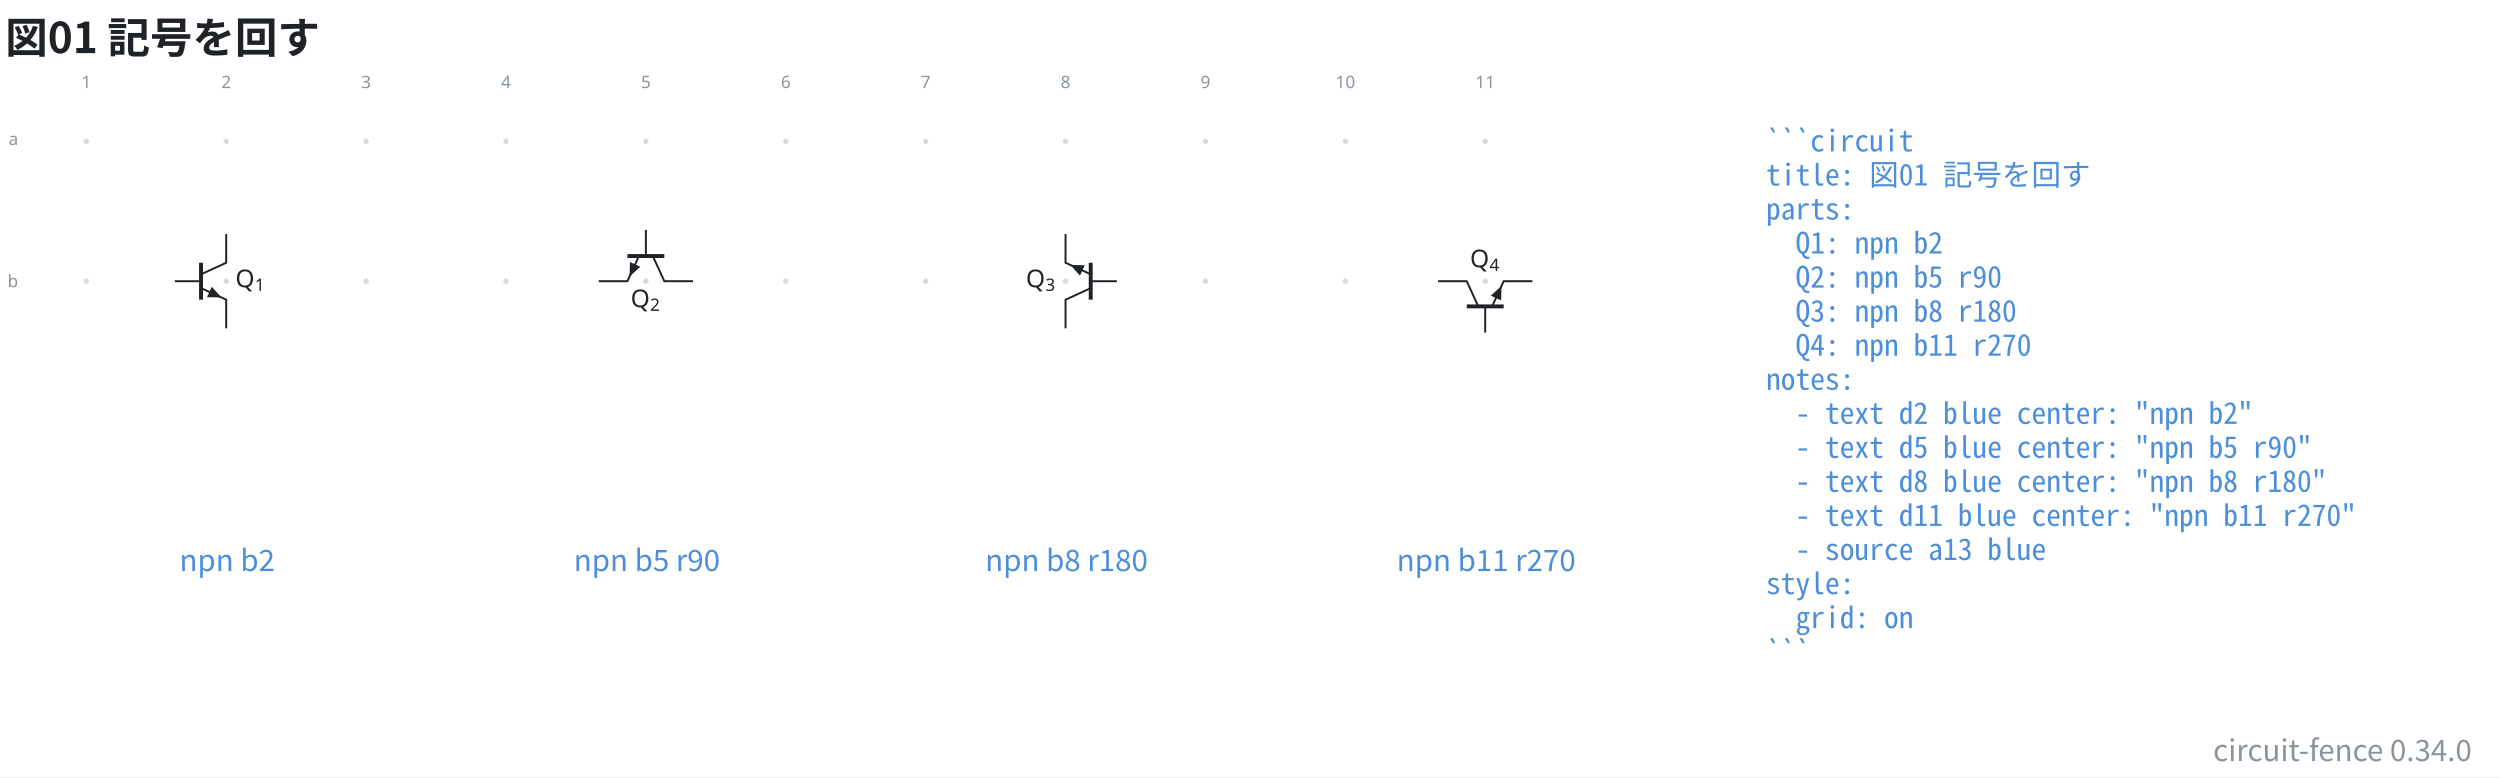
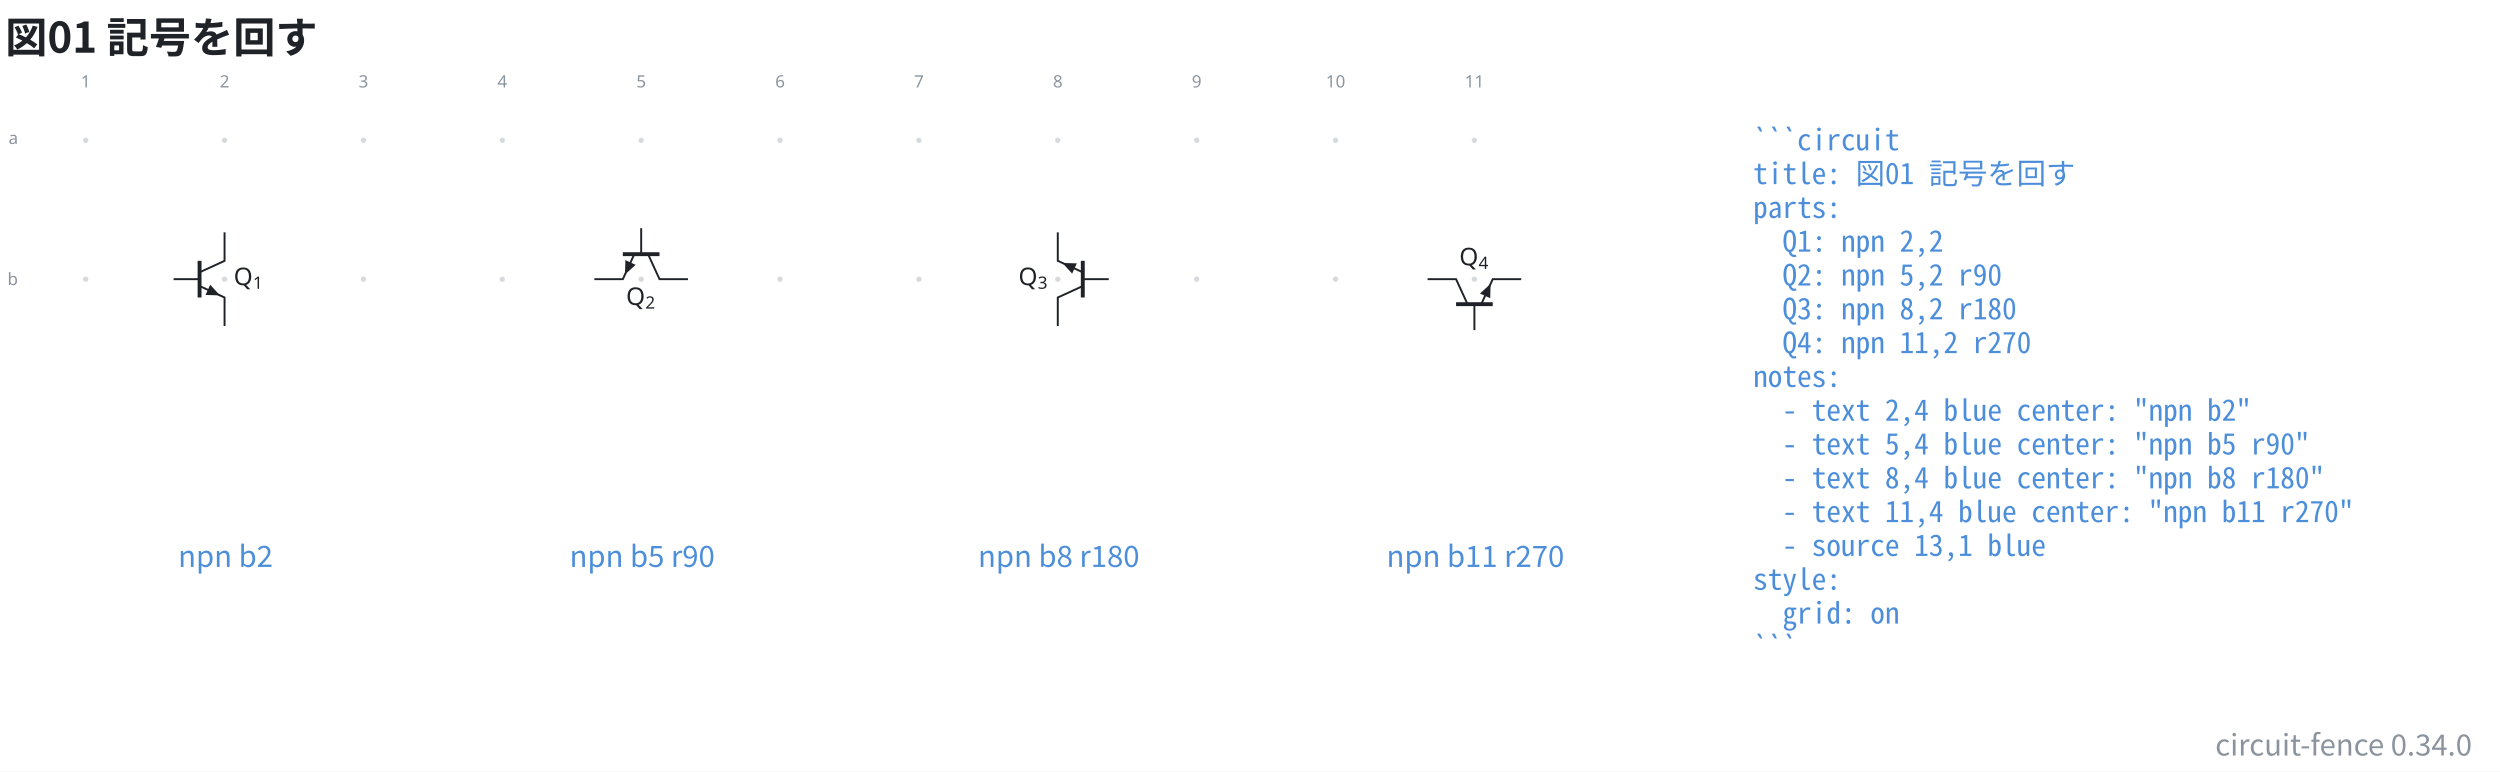
- <svg xmlns="http://www.w3.org/2000/svg" data-figure-paper="#ffffff" data-circuit-fence="0.34.0" fill="#1f2328" width="1355.965" height="421.518" viewBox="-72 -72 1016.974 316.138">
-   <rect x="-72" y="-72" width="1016.974" height="316.138" fill="#ffffff" />
+ <svg xmlns="http://www.w3.org/2000/svg" data-figure-paper="#ffffff" data-circuit-fence="0.34.0" fill="#1f2328" width="1365.905" height="421.518" viewBox="-72 -72 1024.429 316.138">
+   <rect x="-72" y="-72" width="1024.429" height="316.138" fill="#ffffff" />
  <g stroke="#1f2328" stroke-miterlimit="10" stroke-width=".8">
    <path fill="#8b949e" fill-opacity=".35" stroke="none" stroke-opacity=".35" d="M-35.787-14.511a1.1 1.1 0 1 0-2.2 0 1.1 1.1 0 0 0 2.2 0M-35.787 42.394a1.1 1.1 0 1 0-2.2 0 1.1 1.1 0 0 0 2.2 0M21.118-14.511a1.1 1.1 0 1 0-2.2 0 1.1 1.1 0 0 0 2.2 0M21.118 42.394a1.1 1.1 0 1 0-2.2 0 1.1 1.1 0 0 0 2.2 0M78.024-14.511a1.1 1.1 0 1 0-2.2 0 1.1 1.1 0 0 0 2.2 0M78.024 42.394a1.1 1.1 0 1 0-2.2 0 1.1 1.1 0 0 0 2.2 0M134.93-14.511a1.1 1.1 0 1 0-2.2 0 1.1 1.1 0 0 0 2.2 0M134.93 42.394a1.1 1.1 0 1 0-2.2 0 1.1 1.1 0 0 0 2.2 0M191.835-14.511a1.1 1.1 0 1 0-2.2 0 1.1 1.1 0 0 0 2.2 0M191.835 42.394a1.1 1.1 0 1 0-2.2 0 1.1 1.1 0 0 0 2.2 0M248.74-14.511a1.1 1.1 0 1 0-2.2 0 1.1 1.1 0 0 0 2.2 0M248.74 42.394a1.1 1.1 0 1 0-2.2 0 1.1 1.1 0 0 0 2.2 0M305.646-14.511a1.1 1.1 0 1 0-2.2 0 1.1 1.1 0 0 0 2.2 0M305.646 42.394a1.1 1.1 0 1 0-2.2 0 1.1 1.1 0 0 0 2.2 0M362.551-14.511a1.1 1.1 0 1 0-2.2 0 1.1 1.1 0 0 0 2.2 0M362.551 42.394a1.1 1.1 0 1 0-2.2 0 1.1 1.1 0 0 0 2.2 0M419.457-14.511a1.1 1.1 0 1 0-2.2 0 1.1 1.1 0 0 0 2.2 0M419.457 42.394a1.1 1.1 0 1 0-2.2 0 1.1 1.1 0 0 0 2.2 0M476.362-14.511a1.1 1.1 0 1 0-2.2 0 1.1 1.1 0 0 0 2.2 0M476.362 42.394a1.1 1.1 0 1 0-2.2 0 1.1 1.1 0 0 0 2.2 0M533.268-14.511a1.1 1.1 0 1 0-2.2 0 1.1 1.1 0 0 0 2.2 0M533.268 42.394a1.1 1.1 0 1 0-2.2 0 1.1 1.1 0 0 0 2.2 0m-1.1 0" />
    <g fill="#8b949e" stroke="#8b949e">
      <text x="-36.887" y="-14.511" fill="#8b949e" stroke="none" font-family="cmr7" font-size="7" transform="translate(-1.993 -21.645)">1</text>
    </g>
    <g fill="#8b949e" stroke="#8b949e">
      <text x="-36.887" y="-14.511" fill="#8b949e" stroke="none" font-family="cmr7" font-size="7" transform="translate(54.912 -21.645)">2</text>
    </g>
    <g fill="#8b949e" stroke="#8b949e">
      <text x="-36.887" y="-14.511" fill="#8b949e" stroke="none" font-family="cmr7" font-size="7" transform="translate(111.818 -21.645)">3</text>
    </g>
    <g fill="#8b949e" stroke="#8b949e">
      <text x="-36.887" y="-14.511" fill="#8b949e" stroke="none" font-family="cmr7" font-size="7" transform="translate(168.723 -21.645)">4</text>
    </g>
    <g fill="#8b949e" stroke="#8b949e">
      <text x="-36.887" y="-14.511" fill="#8b949e" stroke="none" font-family="cmr7" font-size="7" transform="translate(225.629 -21.645)">5</text>
    </g>
    <g fill="#8b949e" stroke="#8b949e">
      <text x="-36.887" y="-14.511" fill="#8b949e" stroke="none" font-family="cmr7" font-size="7" transform="translate(282.534 -21.645)">6</text>
    </g>
    <g fill="#8b949e" stroke="#8b949e">
      <text x="-36.887" y="-14.511" fill="#8b949e" stroke="none" font-family="cmr7" font-size="7" transform="translate(339.44 -21.645)">7</text>
    </g>
    <g fill="#8b949e" stroke="#8b949e">
      <text x="-36.887" y="-14.511" fill="#8b949e" stroke="none" font-family="cmr7" font-size="7" transform="translate(396.345 -21.645)">8</text>
    </g>
    <g fill="#8b949e" stroke="#8b949e">
      <text x="-36.887" y="-14.511" fill="#8b949e" stroke="none" font-family="cmr7" font-size="7" transform="translate(453.25 -21.645)">9</text>
    </g>
    <g fill="#8b949e" stroke="#8b949e">
      <text x="-36.887" y="-14.511" fill="#8b949e" stroke="none" font-family="cmr7" font-size="7" transform="translate(508.163 -21.645)">10</text>
    </g>
    <g fill="#8b949e" stroke="#8b949e">
      <text x="-36.887" y="-14.511" fill="#8b949e" stroke="none" font-family="cmr7" font-size="7" transform="translate(565.069 -21.645)">11</text>
    </g>
    <g fill="#8b949e" stroke="#8b949e">
      <text x="-36.887" y="-14.511" fill="#8b949e" stroke="none" font-family="cmr7" font-size="7" transform="translate(-31.62 1.507)">a</text>
    </g>
    <g fill="#8b949e" stroke="#8b949e">
      <text x="-36.887" y="-14.511" fill="#8b949e" stroke="none" font-family="cmr7" font-size="7" transform="translate(-32.05 59.336)">b</text>
    </g>
    <path fill="none" d="M20.018 23.215v11.668L9.775 39.578" />
    <path fill="none" stroke-width="1.6" d="M9.775 34.883v15.023" />
    <path fill="none" d="m9.775 45.211 10.243 4.695v11.667" />
    <path stroke="none" d="m13.175 46.77.965-2.105 3.964 4.363-5.893-.155Z" />
    <path fill="none" d="M9.775 42.394H-.868" />
    <g stroke="none">
      <text x="-36.887" y="-14.511" font-family="cmmi10" font-size="10" transform="translate(60.638 59.35)">Q</text>
      <text x="-28.982" y="-13.011" font-family="cmr7" font-size="7" transform="translate(60.638 59.35)">1</text>
    </g>
    <path fill="none" d="M209.914 42.394h-11.668l-4.695-10.243" />
    <path fill="none" stroke-width="1.6" d="M198.246 32.151h-15.023" />
    <path fill="none" d="m187.918 32.151-4.695 10.243h-11.667" />
    <path stroke="none" d="m186.36 35.551 2.104.965-4.363 3.964.155-5.893Z" />
    <path fill="none" d="M190.735 32.151V21.508" />
    <g stroke="none">
      <text x="-36.887" y="-14.511" font-family="cmmi10" font-size="10" transform="translate(221.426 67.472)">Q</text>
      <text x="-28.982" y="-13.011" font-family="cmr7" font-size="7" transform="translate(221.426 67.472)">2</text>
    </g>
    <path fill="none" d="M361.451 61.573V49.906l10.243-4.695" />
    <path fill="none" stroke-width="1.6" d="M371.694 49.906V34.883" />
    <path fill="none" d="m371.694 39.578-10.243-4.695V23.215" />
    <path stroke="none" d="m368.294 38.02-.964 2.103-3.965-4.363 5.894.155Z" />
    <path fill="none" d="M371.694 42.394h10.643" />
    <g stroke="none">
      <text x="-36.887" y="-14.511" font-family="cmmi10" font-size="10" transform="translate(382.214 59.35)">Q</text>
      <text x="-28.982" y="-13.011" font-family="cmr7" font-size="7" transform="translate(382.214 59.35)">3</text>
    </g>
    <path fill="none" d="M512.989 42.394h11.667l4.695 10.243" />
    <path fill="none" stroke-width="1.6" d="M524.656 52.637h15.023" />
    <path fill="none" d="m534.984 52.637 4.695-10.243h11.668" />
    <path stroke="none" d="m536.543 49.237-2.104-.964 4.363-3.965-.155 5.894Z" />
    <path fill="none" d="M532.168 52.637V63.28" />
    <g stroke="none">
      <text x="-36.887" y="-14.511" font-family="cmmi10" font-size="10" transform="translate(562.859 51.228)">Q</text>
      <text x="-28.982" y="-13.011" font-family="cmr7" font-size="7" transform="translate(562.859 51.228)">4</text>
    </g>
    <g>
      <text x="-36.887" y="-14.511" fill="#4c8eda" stroke="none" font-family="'Noto Sans CJK JP','Noto Sans JP','Hiragino Sans','Yu Gothic',sans-serif" font-size="12" transform="translate(57.305 174.816)" text-anchor="middle">npn b2</text>
    </g>
    <g>
      <text x="-36.887" y="-14.511" fill="#4c8eda" stroke="none" font-family="'Noto Sans CJK JP','Noto Sans JP','Hiragino Sans','Yu Gothic',sans-serif" font-size="12" transform="translate(228.022 174.816)" text-anchor="middle">npn b5 r90</text>
    </g>
    <g>
      <text x="-36.887" y="-14.511" fill="#4c8eda" stroke="none" font-family="'Noto Sans CJK JP','Noto Sans JP','Hiragino Sans','Yu Gothic',sans-serif" font-size="12" transform="translate(398.738 174.816)" text-anchor="middle">npn b8 r180</text>
    </g>
    <g>
      <text x="-36.887" y="-14.511" fill="#4c8eda" stroke="none" font-family="'Noto Sans CJK JP','Noto Sans JP','Hiragino Sans','Yu Gothic',sans-serif" font-size="12" transform="translate(569.455 174.816)" text-anchor="middle">npn b11 r270</text>
    </g>
    <g>
      <text x="-36.887" y="-14.511" fill="#4c8eda" stroke="none" font-family="'Noto Sans Mono CJK JP',ui-monospace,'SFMono-Regular',Consolas,'Liberation Mono',monospace" font-size="12" transform="translate(683.266 4.1)" xml:space="preserve">```circuit</text>
    </g>
    <g>
      <text x="-36.887" y="-14.511" fill="#4c8eda" stroke="none" font-family="'Noto Sans Mono CJK JP',ui-monospace,'SFMono-Regular',Consolas,'Liberation Mono',monospace" font-size="12" transform="translate(683.266 17.956)" xml:space="preserve">title: 図01 記号を回す</text>
    </g>
    <g>
      <text x="-36.887" y="-14.511" fill="#4c8eda" stroke="none" font-family="'Noto Sans Mono CJK JP',ui-monospace,'SFMono-Regular',Consolas,'Liberation Mono',monospace" font-size="12" transform="translate(683.266 31.813)" xml:space="preserve">parts:</text>
    </g>
    <g>
-       <text x="-36.887" y="-14.511" fill="#4c8eda" stroke="none" font-family="'Noto Sans Mono CJK JP',ui-monospace,'SFMono-Regular',Consolas,'Liberation Mono',monospace" font-size="12" transform="translate(683.266 45.641)" xml:space="preserve">  Q1: npn b2</text>
+       <text x="-36.887" y="-14.511" fill="#4c8eda" stroke="none" font-family="'Noto Sans Mono CJK JP',ui-monospace,'SFMono-Regular',Consolas,'Liberation Mono',monospace" font-size="12" transform="translate(683.266 45.641)" xml:space="preserve">  Q1: npn 2,2</text>
    </g>
    <g>
-       <text x="-36.887" y="-14.511" fill="#4c8eda" stroke="none" font-family="'Noto Sans Mono CJK JP',ui-monospace,'SFMono-Regular',Consolas,'Liberation Mono',monospace" font-size="12" transform="translate(683.266 59.498)" xml:space="preserve">  Q2: npn b5 r90</text>
+       <text x="-36.887" y="-14.511" fill="#4c8eda" stroke="none" font-family="'Noto Sans Mono CJK JP',ui-monospace,'SFMono-Regular',Consolas,'Liberation Mono',monospace" font-size="12" transform="translate(683.266 59.498)" xml:space="preserve">  Q2: npn 5,2 r90</text>
    </g>
    <g>
-       <text x="-36.887" y="-14.511" fill="#4c8eda" stroke="none" font-family="'Noto Sans Mono CJK JP',ui-monospace,'SFMono-Regular',Consolas,'Liberation Mono',monospace" font-size="12" transform="translate(683.266 73.354)" xml:space="preserve">  Q3: npn b8 r180</text>
+       <text x="-36.887" y="-14.511" fill="#4c8eda" stroke="none" font-family="'Noto Sans Mono CJK JP',ui-monospace,'SFMono-Regular',Consolas,'Liberation Mono',monospace" font-size="12" transform="translate(683.266 73.354)" xml:space="preserve">  Q3: npn 8,2 r180</text>
    </g>
    <g>
-       <text x="-36.887" y="-14.511" fill="#4c8eda" stroke="none" font-family="'Noto Sans Mono CJK JP',ui-monospace,'SFMono-Regular',Consolas,'Liberation Mono',monospace" font-size="12" transform="translate(683.266 87.21)" xml:space="preserve">  Q4: npn b11 r270</text>
+       <text x="-36.887" y="-14.511" fill="#4c8eda" stroke="none" font-family="'Noto Sans Mono CJK JP',ui-monospace,'SFMono-Regular',Consolas,'Liberation Mono',monospace" font-size="12" transform="translate(683.266 87.21)" xml:space="preserve">  Q4: npn 11,2 r270</text>
    </g>
    <g>
      <text x="-36.887" y="-14.511" fill="#4c8eda" stroke="none" font-family="'Noto Sans Mono CJK JP',ui-monospace,'SFMono-Regular',Consolas,'Liberation Mono',monospace" font-size="12" transform="translate(683.266 101.067)" xml:space="preserve">notes:</text>
    </g>
    <g>
-       <text x="-36.887" y="-14.511" fill="#4c8eda" stroke="none" font-family="'Noto Sans Mono CJK JP',ui-monospace,'SFMono-Regular',Consolas,'Liberation Mono',monospace" font-size="12" transform="translate(683.266 114.924)" xml:space="preserve">  - text d2 blue center: "npn b2"</text>
+       <text x="-36.887" y="-14.511" fill="#4c8eda" stroke="none" font-family="'Noto Sans Mono CJK JP',ui-monospace,'SFMono-Regular',Consolas,'Liberation Mono',monospace" font-size="12" transform="translate(683.266 114.924)" xml:space="preserve">  - text 2,4 blue center: "npn b2"</text>
    </g>
    <g>
-       <text x="-36.887" y="-14.511" fill="#4c8eda" stroke="none" font-family="'Noto Sans Mono CJK JP',ui-monospace,'SFMono-Regular',Consolas,'Liberation Mono',monospace" font-size="12" transform="translate(683.266 128.751)" xml:space="preserve">  - text d5 blue center: "npn b5 r90"</text>
+       <text x="-36.887" y="-14.511" fill="#4c8eda" stroke="none" font-family="'Noto Sans Mono CJK JP',ui-monospace,'SFMono-Regular',Consolas,'Liberation Mono',monospace" font-size="12" transform="translate(683.266 128.751)" xml:space="preserve">  - text 5,4 blue center: "npn b5 r90"</text>
    </g>
    <g>
-       <text x="-36.887" y="-14.511" fill="#4c8eda" stroke="none" font-family="'Noto Sans Mono CJK JP',ui-monospace,'SFMono-Regular',Consolas,'Liberation Mono',monospace" font-size="12" transform="translate(683.266 142.608)" xml:space="preserve">  - text d8 blue center: "npn b8 r180"</text>
+       <text x="-36.887" y="-14.511" fill="#4c8eda" stroke="none" font-family="'Noto Sans Mono CJK JP',ui-monospace,'SFMono-Regular',Consolas,'Liberation Mono',monospace" font-size="12" transform="translate(683.266 142.608)" xml:space="preserve">  - text 8,4 blue center: "npn b8 r180"</text>
    </g>
    <g>
-       <text x="-36.887" y="-14.511" fill="#4c8eda" stroke="none" font-family="'Noto Sans Mono CJK JP',ui-monospace,'SFMono-Regular',Consolas,'Liberation Mono',monospace" font-size="12" transform="translate(683.266 156.464)" xml:space="preserve">  - text d11 blue center: "npn b11 r270"</text>
+       <text x="-36.887" y="-14.511" fill="#4c8eda" stroke="none" font-family="'Noto Sans Mono CJK JP',ui-monospace,'SFMono-Regular',Consolas,'Liberation Mono',monospace" font-size="12" transform="translate(683.266 156.464)" xml:space="preserve">  - text 11,4 blue center: "npn b11 r270"</text>
    </g>
    <g>
-       <text x="-36.887" y="-14.511" fill="#4c8eda" stroke="none" font-family="'Noto Sans Mono CJK JP',ui-monospace,'SFMono-Regular',Consolas,'Liberation Mono',monospace" font-size="12" transform="translate(683.266 170.32)" xml:space="preserve">  - source a13 blue</text>
+       <text x="-36.887" y="-14.511" fill="#4c8eda" stroke="none" font-family="'Noto Sans Mono CJK JP',ui-monospace,'SFMono-Regular',Consolas,'Liberation Mono',monospace" font-size="12" transform="translate(683.266 170.32)" xml:space="preserve">  - source 13,1 blue</text>
    </g>
    <g>
      <text x="-36.887" y="-14.511" fill="#4c8eda" stroke="none" font-family="'Noto Sans Mono CJK JP',ui-monospace,'SFMono-Regular',Consolas,'Liberation Mono',monospace" font-size="12" transform="translate(683.266 184.177)" xml:space="preserve">style:</text>
    </g>
    <g>
      <text x="-36.887" y="-14.511" fill="#4c8eda" stroke="none" font-family="'Noto Sans Mono CJK JP',ui-monospace,'SFMono-Regular',Consolas,'Liberation Mono',monospace" font-size="12" transform="translate(683.266 198.034)" xml:space="preserve">  grid: on</text>
    </g>
    <g>
      <text x="-36.887" y="-14.511" fill="#4c8eda" stroke="none" font-family="'Noto Sans Mono CJK JP',ui-monospace,'SFMono-Regular',Consolas,'Liberation Mono',monospace" font-size="12" transform="translate(683.266 211.862)" xml:space="preserve">```</text>
    </g>
    <g>
      <text x="-36.887" y="-14.511" fill="#1f2328" stroke="none" font-family="'Noto Sans CJK JP','Noto Sans JP','Hiragino Sans','Yu Gothic',sans-serif" font-size="17.28" transform="translate(-32.983 -35.889)" font-weight="bold">図01 記号を回す</text>
    </g>
    <g>
-       <text x="-36.887" y="-14.511" fill="#8b949e" stroke="none" font-family="'Noto Sans CJK JP','Noto Sans JP','Hiragino Sans','Yu Gothic',sans-serif" font-size="12" transform="translate(970.383 252.107)" text-anchor="end">circuit-fence 0.34.0</text>
+       <text x="-36.887" y="-14.511" fill="#8b949e" stroke="none" font-family="'Noto Sans CJK JP','Noto Sans JP','Hiragino Sans','Yu Gothic',sans-serif" font-size="12" transform="translate(977.838 252.107)" text-anchor="end">circuit-fence 0.34.0</text>
    </g>
  </g>
</svg>
